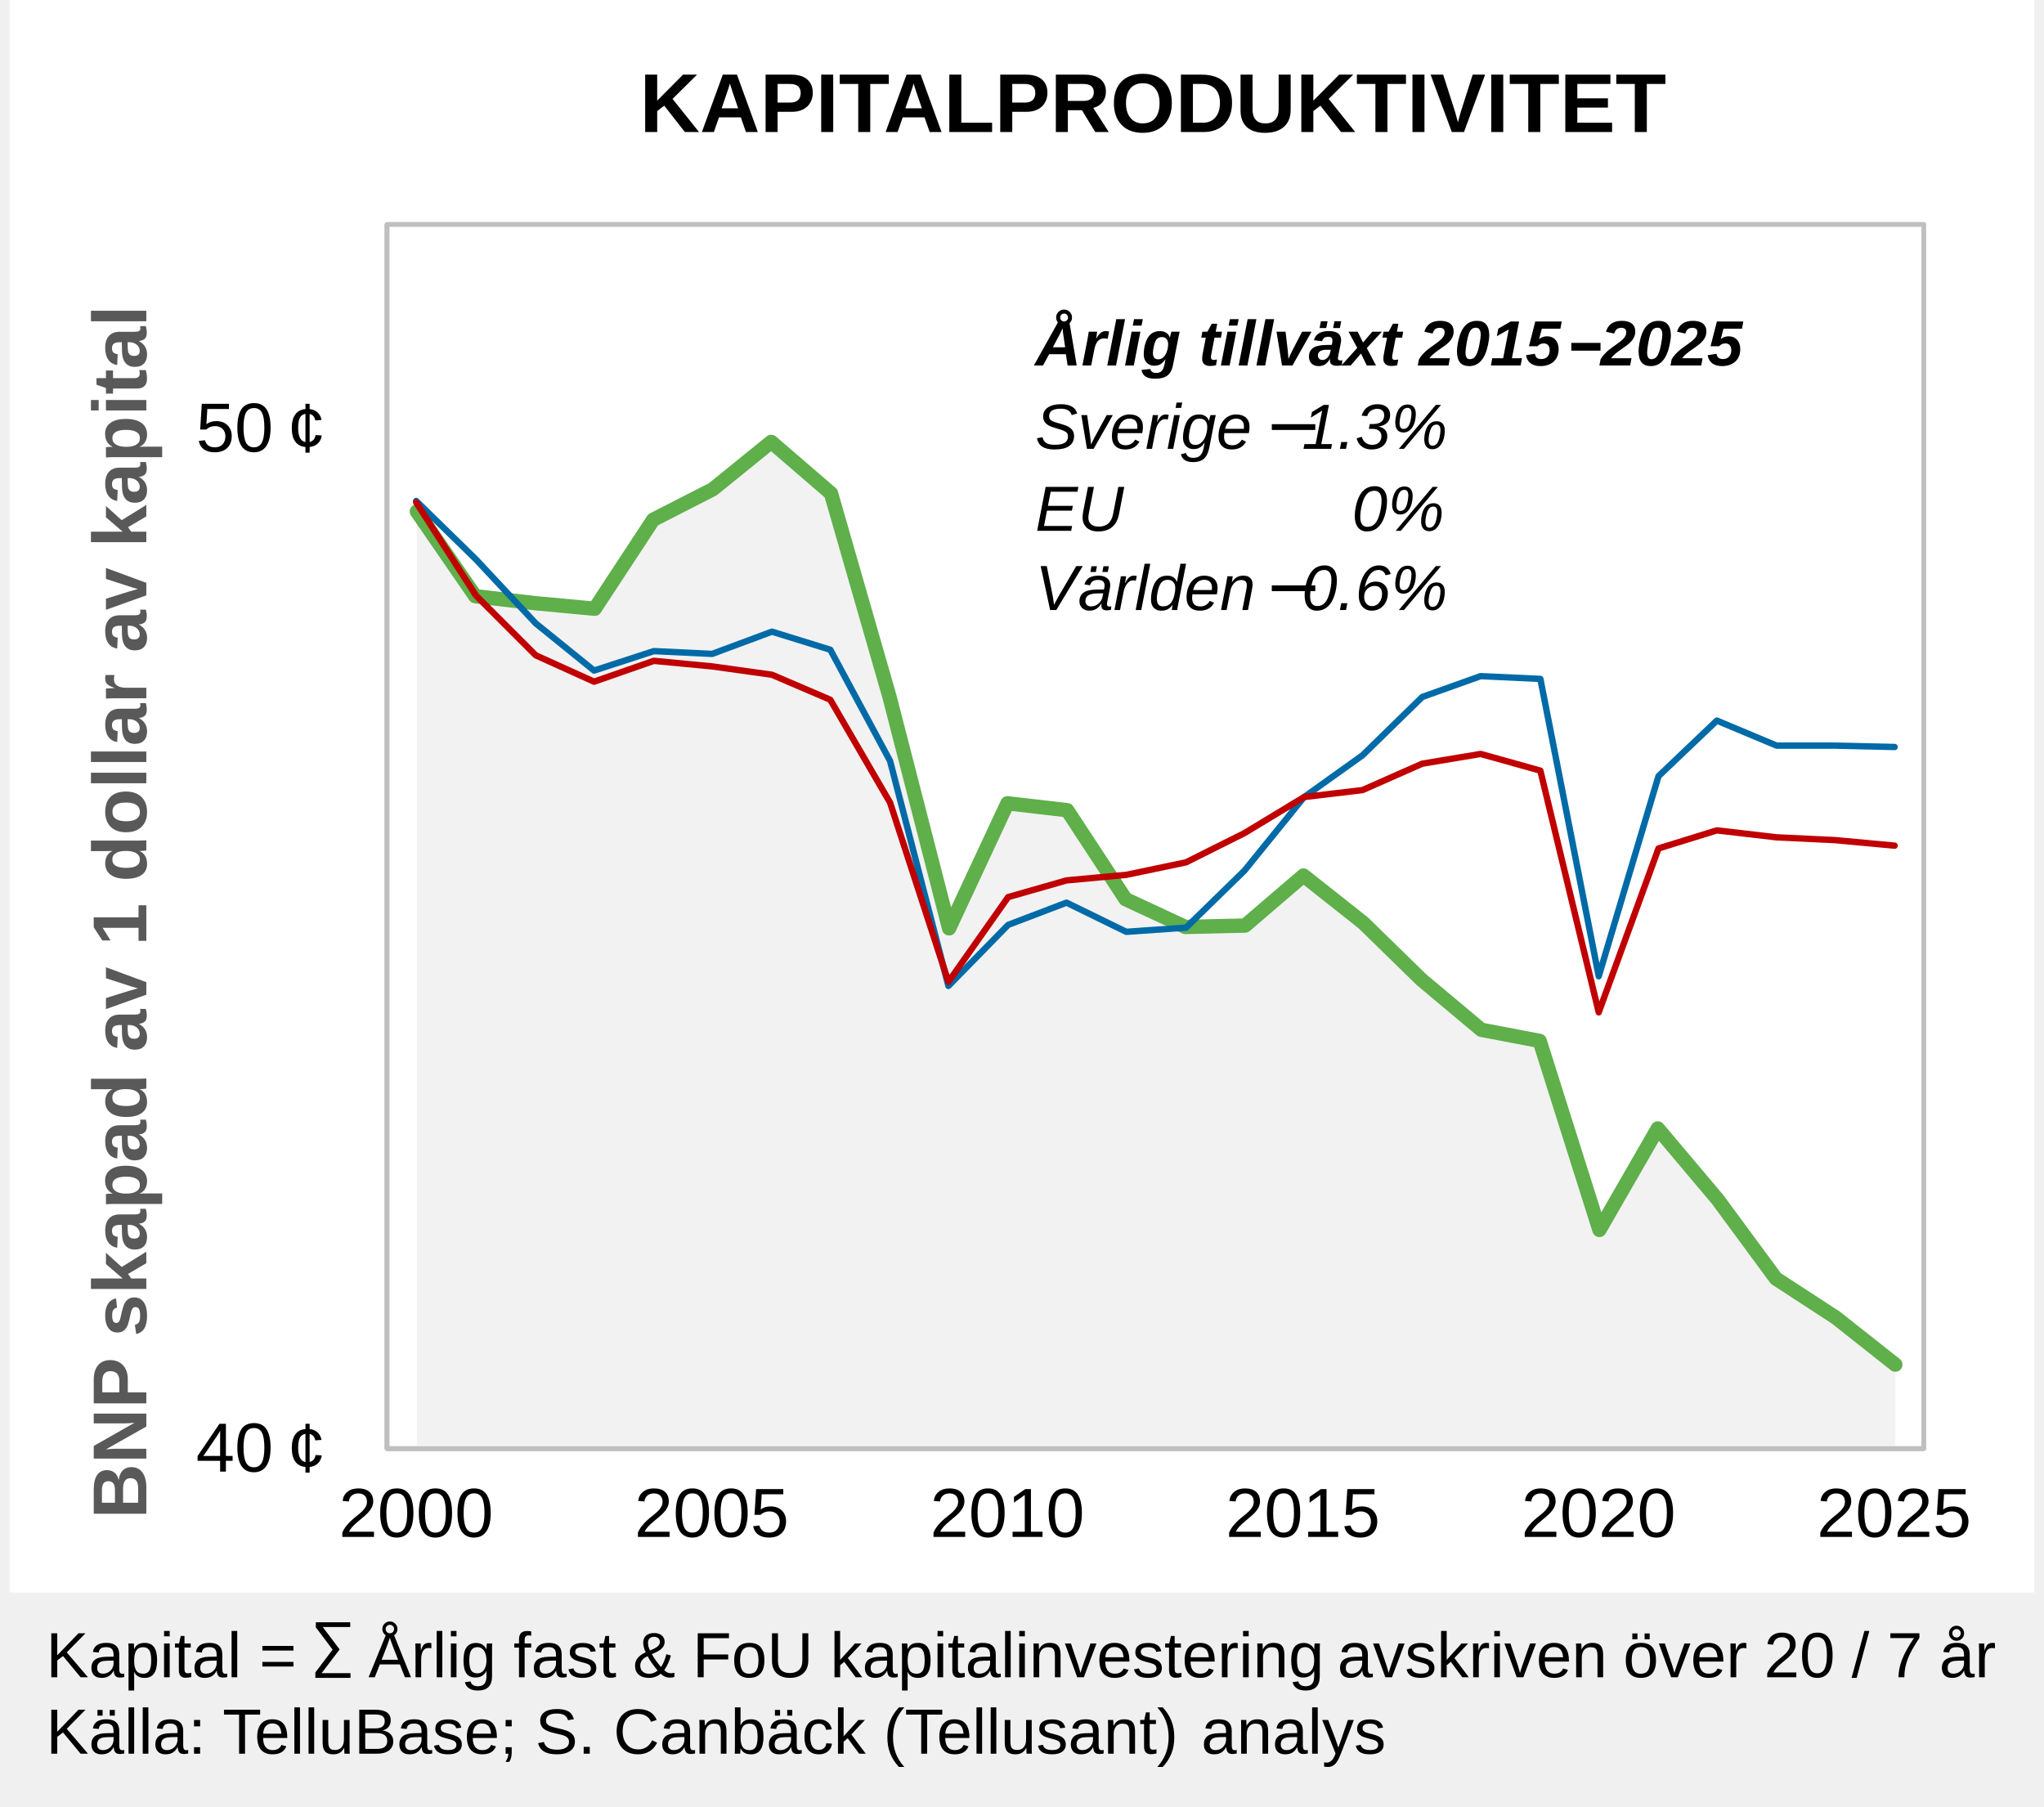
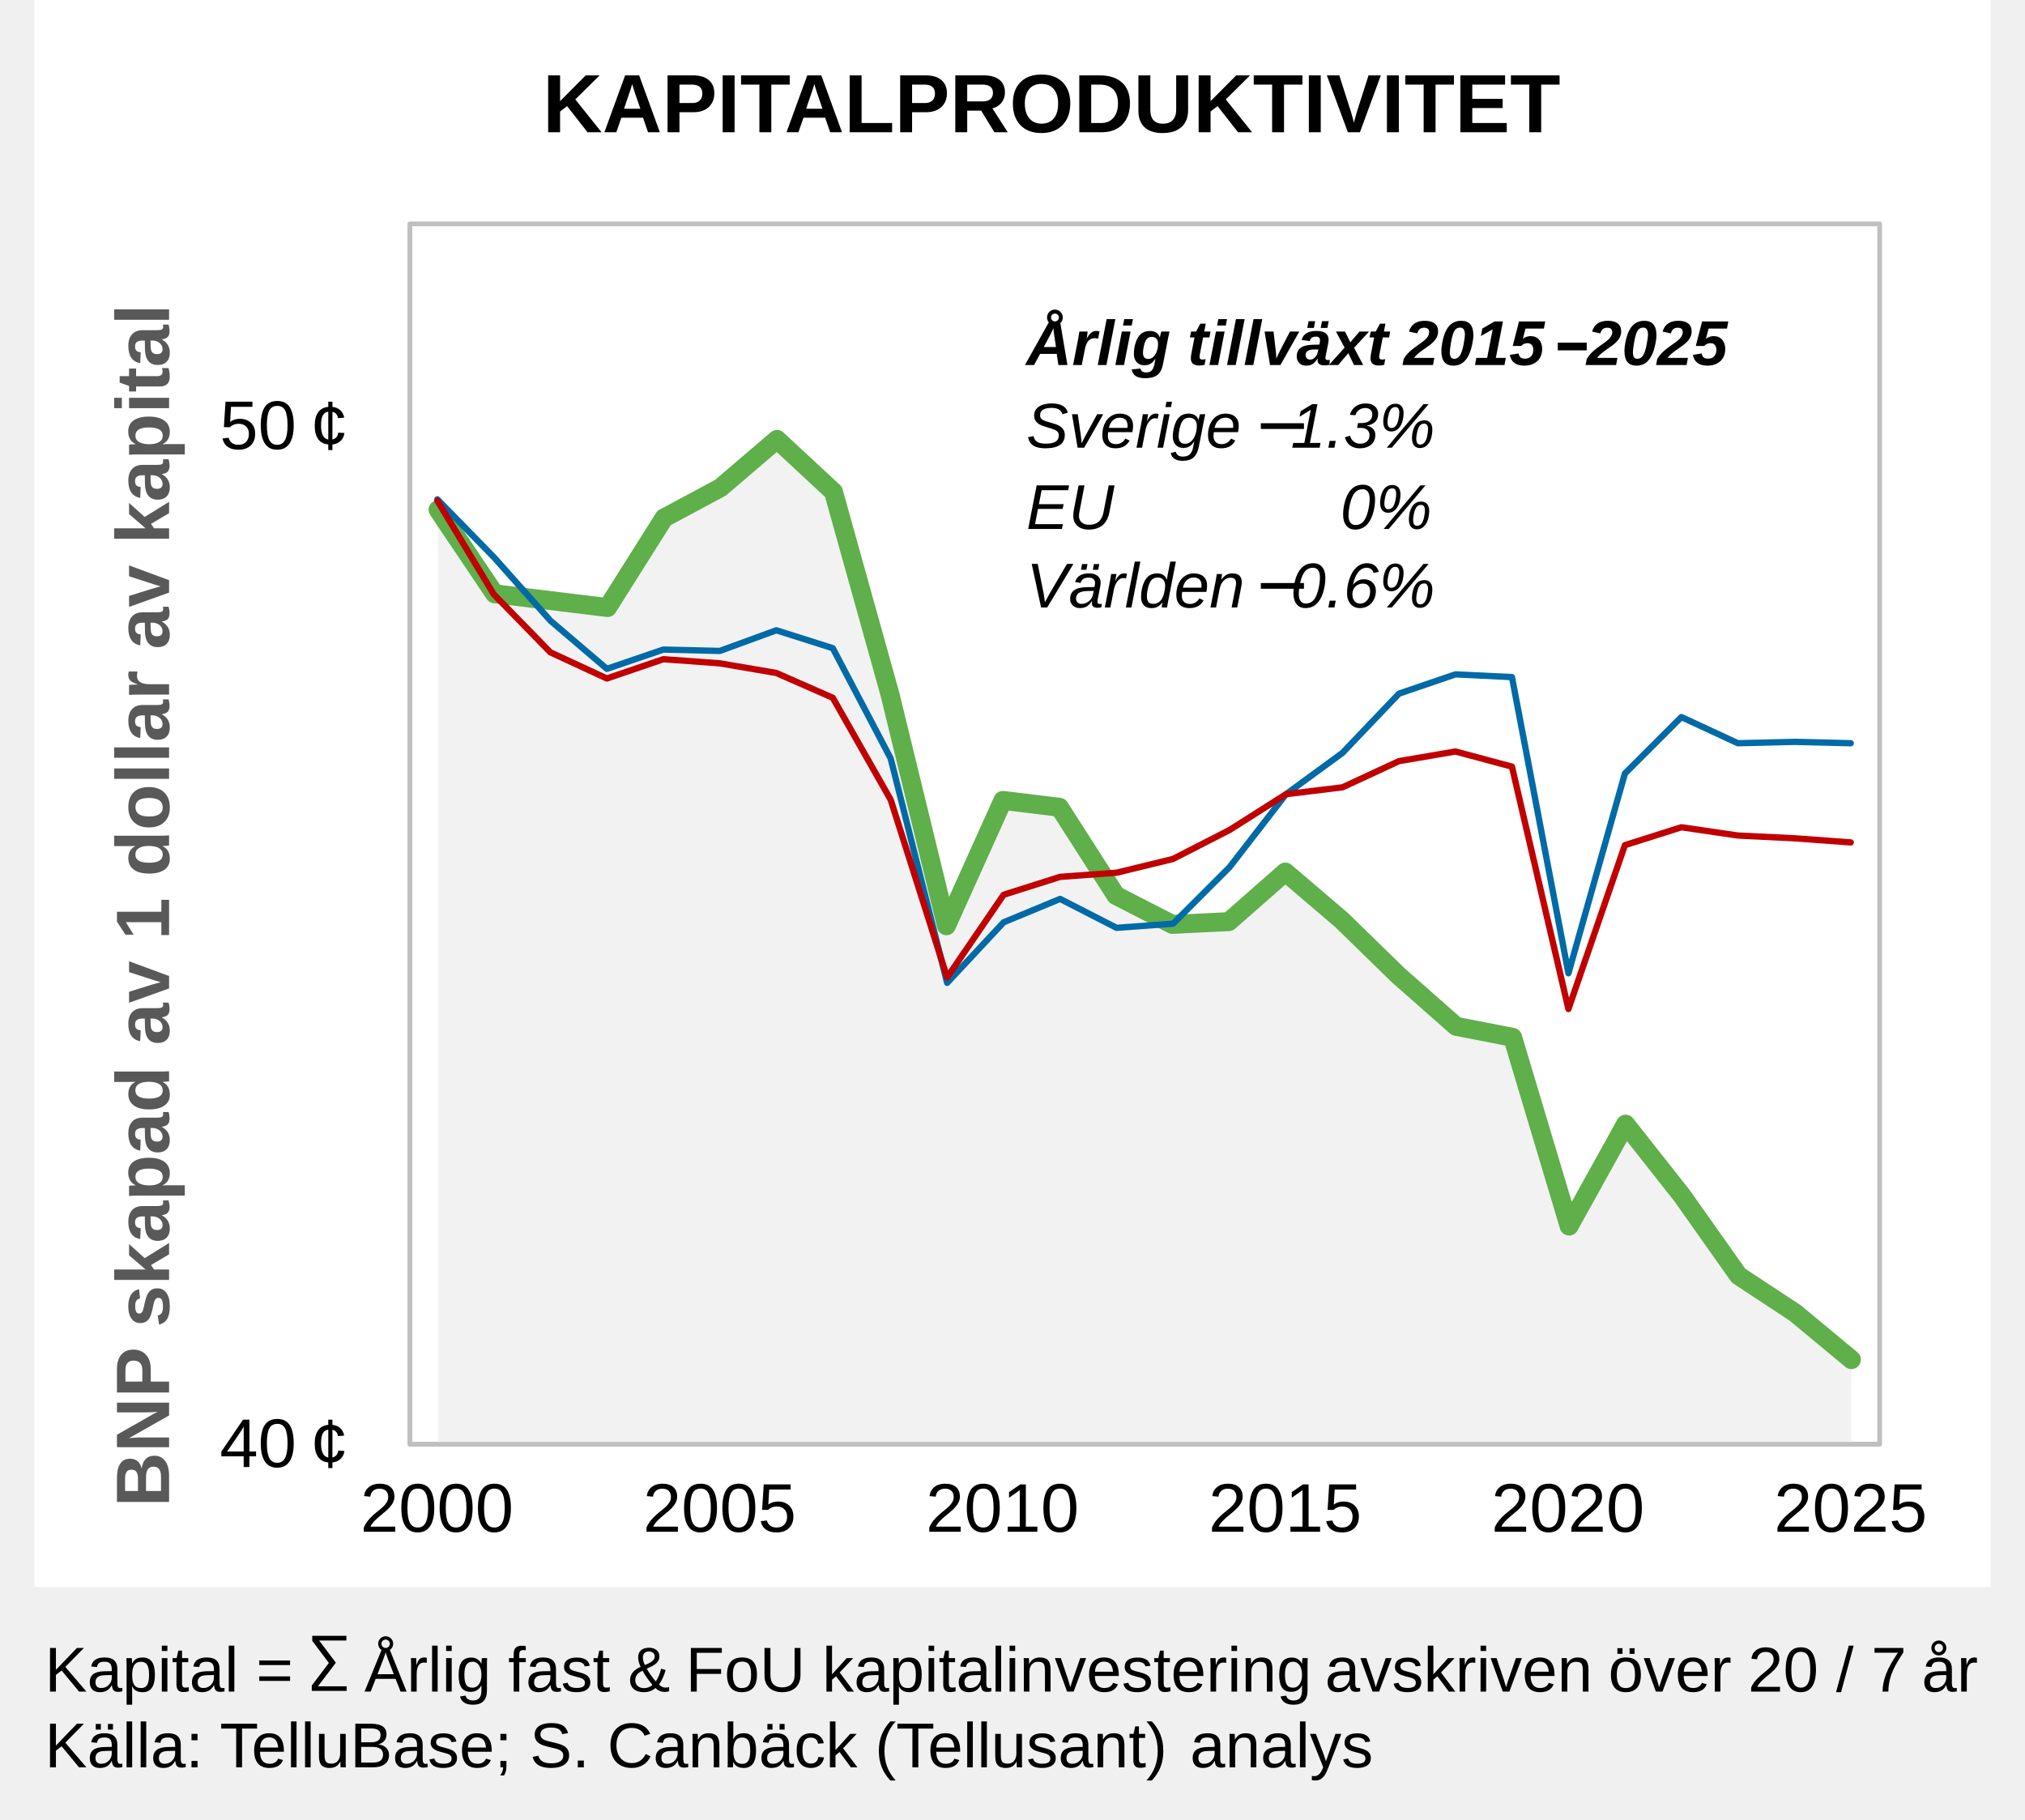
- <svg xmlns="http://www.w3.org/2000/svg" width="1471" height="1300" xml:space="preserve" overflow="hidden">
+ <svg xmlns="http://www.w3.org/2000/svg" width="1470" height="1321" xml:space="preserve" overflow="hidden">
  <defs>
    <clipPath id="clip0">
-       <rect x="498" y="1236" width="1471" height="1300" />
+       <rect x="748" y="1034" width="1470" height="1321" />
    </clipPath>
  </defs>
-   <g clip-path="url(#clip0)" transform="translate(-498 -1236)">
-     <text font-family="Arial,Arial_MSFontService,sans-serif" font-weight="400" font-size="46" transform="matrix(1 0 0 1 531.148 2443)">Kapital =</text>
-     <path d="M725.285 2403.42 750.049 2403.42 750.049 2406.83 730.27 2406.83 742.422 2422.96 729.429 2440.07 750.249 2440.07 750.249 2443.42 724.945 2443.42 724.945 2439.53 737.357 2423.13 725.285 2407.06Z" />
-     <text fill="#000000" fill-opacity="0" font-family="Arial,Arial_MSFontService,sans-serif" font-size="40" x="724.945" y="2438.42">∑ </text>
-     <text font-family="Arial,Arial_MSFontService,sans-serif" font-weight="400" font-size="46" transform="matrix(1 0 0 1 763.179 2443)">Årlig</text>
-     <text font-family="Arial,Arial_MSFontService,sans-serif" font-weight="400" font-size="46" transform="matrix(1 0 0 1 867.45 2443)">fast</text>
-     <text font-family="Arial,Arial_MSFontService,sans-serif" font-weight="400" font-size="46" transform="matrix(1 0 0 1 953.388 2443)">&amp; </text>
-     <text font-family="Arial,Arial_MSFontService,sans-serif" font-weight="400" font-size="46" transform="matrix(1 0 0 1 996.356 2443)">FoU</text>
-     <text font-family="Arial,Arial_MSFontService,sans-serif" font-weight="400" font-size="46" transform="matrix(1 0 0 1 1095.47 2443)">kapitalinvestering</text>
-     <text font-family="Arial,Arial_MSFontService,sans-serif" font-weight="400" font-size="46" transform="matrix(1 0 0 1 1460.42 2443)">avskriven</text>
-     <text font-family="Arial,Arial_MSFontService,sans-serif" font-weight="400" font-size="46" transform="matrix(1 0 0 1 1666.1 2443)">över</text>
-     <text font-family="Arial,Arial_MSFontService,sans-serif" font-weight="400" font-size="46" transform="matrix(1 0 0 1 1767.5 2443)">20 </text>
-     <text font-family="Arial,Arial_MSFontService,sans-serif" font-weight="400" font-size="46" transform="matrix(1 0 0 1 1830.52 2443)">/ 7 </text>
-     <text font-family="Arial,Arial_MSFontService,sans-serif" font-weight="400" font-size="46" transform="matrix(1 0 0 1 1893.54 2443)">år</text>
-     <text font-family="Arial,Arial_MSFontService,sans-serif" font-weight="400" font-size="46" transform="matrix(1 0 0 1 531.148 2498)">Källa: TelluBase; S. Canbäck (Tellusant) </text>
-     <text font-family="Arial,Arial_MSFontService,sans-serif" font-weight="400" font-size="46" transform="matrix(1 0 0 1 1362.45 2498)">analys</text>
-     <rect x="505" y="1236" width="1457" height="1146" fill="#FFFFFF" />
+   <g clip-path="url(#clip0)" transform="translate(-748 -1034)">
+     <rect x="773" y="1034" width="1420" height="1152" fill="#FFFFFF" />
    <g>
-       <rect x="776.5" y="1397.5" width="1106" height="881" stroke="#BFBFBF" stroke-width="3.438" stroke-linejoin="round" stroke-miterlimit="10" fill="none" />
+       <rect x="1045.5" y="1196.5" width="1067" height="886" stroke="#BFBFBF" stroke-width="3.438" stroke-linejoin="round" stroke-miterlimit="10" fill="none" />
    </g>
    <g>
-       <path d="M798 1604.05 840.028 1665.05 883.029 1670.05 926.03 1674.05 968.032 1610.05 1011.03 1588.05 1053.03 1554 1096.04 1591.05 1138.04 1737.06 1181.04 1904.06 1223.04 1814.06 1266.04 1819.06 1308.04 1883.06 1351.04 1903.06 1394.05 1902.06 1436.05 1866.06 1479.05 1900.06 1521.05 1941.06 1564.05 1977.06 1606.05 1985.07 1649.05 2121.07 1691.06 2048.07 1734.06 2099.07 1776.06 2156.07 1819.06 2184.07 1862 2218.07 1862 2279 1819.06 2279 1776.06 2279 1734.06 2279 1691.06 2279 1649.05 2279 1606.05 2279 1564.05 2279 1521.05 2279 1479.05 2279 1436.05 2279 1394.05 2279 1351.04 2279 1308.04 2279 1266.04 2279 1223.04 2279 1181.04 2279 1138.04 2279 1096.04 2279 1053.03 2279 1011.03 2279 968.032 2279 926.03 2279 883.029 2279 840.028 2279 798 2279Z" fill="#F2F2F2" />
+       <path d="M1066 1404.05 1107.04 1465.05 1148.04 1470.05 1189.04 1475.05 1230.04 1410.05 1271.04 1388.05 1312.04 1353 1353.04 1391.05 1394.05 1538.05 1435.05 1706.06 1476.05 1615.05 1517.05 1620.05 1558.05 1684.06 1599.05 1705.06 1640.05 1703.06 1681.06 1667.05 1722.06 1702.06 1763.06 1742.06 1805.06 1779.06 1846.06 1787.06 1887.06 1924.06 1928.06 1850.06 1969.06 1902.06 2010.07 1960.06 2051.07 1987.07 2092 2021.07 2092 2083 2051.07 2083 2010.07 2083 1969.06 2083 1928.06 2083 1887.06 2083 1846.06 2083 1805.06 2083 1763.06 2083 1722.06 2083 1681.06 2083 1640.05 2083 1599.05 2083 1558.05 2083 1517.05 2083 1476.05 2083 1435.05 2083 1394.05 2083 1353.04 2083 1312.04 2083 1271.04 2083 1230.04 2083 1189.04 2083 1148.04 2083 1107.04 2083 1066 2083Z" fill="#F2F2F2" />
    </g>
    <g>
-       <path d="M0 0 0 881" stroke="#BFBFBF" stroke-width="3.438" stroke-linejoin="round" stroke-miterlimit="10" fill="none" fill-rule="evenodd" transform="matrix(1 0 0 -1 776.5 2278.5)" />
+       <path d="M0 0 0 886" stroke="#BFBFBF" stroke-width="3.438" stroke-linejoin="round" stroke-miterlimit="10" fill="none" fill-rule="evenodd" transform="matrix(1 0 0 -1 1045.5 2082.5)" />
    </g>
    <g>
-       <path d="M776.5 2278.5 1882.5 2278.5" stroke="#BFBFBF" stroke-width="3.438" stroke-linejoin="round" stroke-miterlimit="10" fill="none" fill-rule="evenodd" />
+       <path d="M1045.5 2082.5 2112.5 2082.5" stroke="#BFBFBF" stroke-width="3.438" stroke-linejoin="round" stroke-miterlimit="10" fill="none" fill-rule="evenodd" />
    </g>
    <g>
-       <path d="M798 1604.05 840.028 1665.05 883.029 1670.05 926.03 1674.05 968.032 1610.05 1011.03 1588.05 1053.03 1554 1096.04 1591.05 1138.04 1737.06 1181.04 1904.06 1223.04 1814.06 1266.04 1819.06 1308.04 1883.06 1351.04 1903.06 1394.05 1902.06 1436.05 1866.06 1479.05 1900.06 1521.05 1941.06 1564.05 1977.06 1606.05 1985.07 1649.05 2121.07 1691.06 2048.07 1734.06 2099.07 1776.06 2156.07 1819.06 2184.07 1862 2218" stroke="#5FAF4A" stroke-width="10.312" stroke-linecap="round" stroke-linejoin="round" stroke-miterlimit="10" fill="none" />
+       <path d="M1066 1404.05 1107.04 1465.05 1148.04 1470.05 1189.04 1475.05 1230.04 1410.05 1271.04 1388.05 1312.04 1353 1353.04 1391.05 1394.05 1538.05 1435.05 1706.06 1476.05 1615.05 1517.05 1620.05 1558.05 1684.06 1599.05 1705.06 1640.05 1703.06 1681.06 1667.05 1722.06 1702.06 1763.06 1742.06 1805.06 1779.06 1846.06 1787.06 1887.06 1924.06 1928.06 1850.06 1969.06 1902.06 2010.07 1960.06 2051.07 1987.07 2092 2021" stroke="#5FAF4A" stroke-width="13.75" stroke-linecap="round" stroke-linejoin="round" stroke-miterlimit="10" fill="none" />
    </g>
    <g>
-       <path d="M797.5 1596.5 840.528 1638.55 883.529 1684.56 925.531 1718.56 968.532 1704.56 1010.53 1706.56 1053.53 1690.56 1095.54 1703.56 1138.54 1783.56 1180.54 1945.5 1223.54 1901.56 1265.54 1885.56 1308.54 1906.56 1351.54 1903.56 1393.55 1862.56 1436.55 1809.56 1478.55 1779.56 1521.55 1737.56 1563.55 1722.56 1606.55 1724.56 1648.55 1938.56 1691.56 1794.56 1733.56 1754.56 1776.56 1772.56 1818.56 1772.56 1861.5 1773.56" stroke="#006AA7" stroke-width="4.583" stroke-linecap="round" stroke-linejoin="round" stroke-miterlimit="10" fill="none" />
+       <path d="M1065.5 1396.5 1106.54 1438.55 1147.54 1484.55 1188.54 1519.55 1229.54 1505.55 1270.54 1506.55 1311.54 1491.55 1352.54 1504.55 1394.55 1584.55 1435.55 1747.5 1476.55 1703.56 1517.55 1686.56 1558.55 1707.56 1599.55 1704.56 1640.55 1663.55 1681.56 1610.55 1722.56 1580.55 1763.56 1537.55 1804.56 1523.55 1845.56 1525.55 1886.56 1740.56 1927.56 1595.55 1968.56 1554.55 2009.57 1573.55 2050.57 1572.55 2091.5 1573.55" stroke="#006AA7" stroke-width="4.583" stroke-linecap="round" stroke-linejoin="round" stroke-miterlimit="10" fill="none" />
    </g>
    <g>
-       <path d="M797.5 1597.5 840.528 1664.55 883.529 1707.56 925.531 1726.56 968.532 1711.56 1010.53 1715.56 1053.53 1721.56 1095.54 1739.56 1138.54 1813.56 1180.54 1942.56 1223.54 1881.56 1265.54 1869.56 1308.54 1865.56 1351.54 1856.56 1393.55 1835.56 1436.55 1809.56 1478.55 1804.56 1521.55 1785.56 1563.55 1778.56 1606.55 1790.56 1648.55 1964.5 1691.56 1846.56 1733.56 1833.56 1776.56 1838.56 1818.56 1840.56 1861.5 1844.56" stroke="#C00000" stroke-width="4.583" stroke-linecap="round" stroke-linejoin="round" stroke-miterlimit="10" fill="none" />
+       <path d="M1065.5 1397.5 1106.54 1465.55 1147.54 1507.55 1188.54 1526.55 1229.54 1512.55 1270.54 1515.55 1311.54 1522.55 1352.54 1540.55 1394.55 1614.55 1435.55 1743.56 1476.55 1683.56 1517.55 1670.56 1558.55 1667.55 1599.55 1657.55 1640.55 1636.55 1681.56 1610.55 1722.56 1605.55 1763.56 1586.55 1804.56 1579.55 1845.56 1590.55 1886.56 1766.5 1927.56 1647.55 1968.56 1634.55 2009.57 1640.55 2050.57 1642.55 2091.5 1645.55" stroke="#C00000" stroke-width="4.583" stroke-linecap="round" stroke-linejoin="round" stroke-miterlimit="10" fill="none" />
    </g>
    <g>
-       <text font-family="Arial,Arial_MSFontService,sans-serif" font-weight="400" font-size="50" transform="matrix(1 0 0 1 639.059 2295)">40 ¢</text>
+       <text font-family="Arial,Arial_MSFontService,sans-serif" font-weight="400" font-size="50" transform="matrix(1 0 0 1 907.54 2099)">40 ¢</text>
    </g>
    <g>
-       <text font-family="Arial,Arial_MSFontService,sans-serif" font-weight="400" font-size="50" transform="matrix(1 0 0 1 639.059 1561)">50 ¢</text>
+       <text font-family="Arial,Arial_MSFontService,sans-serif" font-weight="400" font-size="50" transform="matrix(1 0 0 1 907.54 1360)">50 ¢</text>
    </g>
    <g>
-       <text font-family="Arial,Arial_MSFontService,sans-serif" font-weight="400" font-size="50" transform="matrix(1 0 0 1 741.847 2342)">2000</text>
+       <text font-family="Arial,Arial_MSFontService,sans-serif" font-weight="400" font-size="50" transform="matrix(1 0 0 1 1009.58 2146)">2000</text>
    </g>
    <g>
-       <text font-family="Arial,Arial_MSFontService,sans-serif" font-weight="400" font-size="50" transform="matrix(1 0 0 1 954.578 2342)">2005</text>
+       <text font-family="Arial,Arial_MSFontService,sans-serif" font-weight="400" font-size="50" transform="matrix(1 0 0 1 1214.82 2146)">2005</text>
    </g>
    <g>
-       <text font-family="Arial,Arial_MSFontService,sans-serif" font-weight="400" font-size="50" transform="matrix(1 0 0 1 1167.31 2342)">2010</text>
+       <text font-family="Arial,Arial_MSFontService,sans-serif" font-weight="400" font-size="50" transform="matrix(1 0 0 1 1420.07 2146)">2010</text>
    </g>
    <g>
-       <text font-family="Arial,Arial_MSFontService,sans-serif" font-weight="400" font-size="50" transform="matrix(1 0 0 1 1380.04 2342)">2015</text>
+       <text font-family="Arial,Arial_MSFontService,sans-serif" font-weight="400" font-size="50" transform="matrix(1 0 0 1 1625.31 2146)">2015</text>
    </g>
    <g>
-       <text font-family="Arial,Arial_MSFontService,sans-serif" font-weight="400" font-size="50" transform="matrix(1 0 0 1 1592.77 2342)">2020</text>
+       <text font-family="Arial,Arial_MSFontService,sans-serif" font-weight="400" font-size="50" transform="matrix(1 0 0 1 1830.56 2146)">2020</text>
    </g>
    <g>
-       <text font-family="Arial,Arial_MSFontService,sans-serif" font-weight="400" font-size="50" transform="matrix(1 0 0 1 1805.5 2342)">2025</text>
+       <text font-family="Arial,Arial_MSFontService,sans-serif" font-weight="400" font-size="50" transform="matrix(1 0 0 1 2035.8 2146)">2025</text>
    </g>
    <g>
-       <text fill="#595959" font-family="Arial,Arial_MSFontService,sans-serif" font-weight="700" font-size="55" transform="matrix(6.12323e-17 -1 1 6.12323e-17 603.306 2329)">BNP </text>
+       <text fill="#595959" font-family="Arial,Arial_MSFontService,sans-serif" font-weight="700" font-size="55" transform="matrix(6.12323e-17 -1 1 6.12323e-17 870.746 2128)">BNP skapad av 1 dollar av kapital</text>
    </g>
    <g>
-       <text fill="#595959" font-family="Arial,Arial_MSFontService,sans-serif" font-weight="700" font-size="55" transform="matrix(6.12323e-17 -1 1 6.12323e-17 603.306 2198)">skapad</text>
+       <text font-family="Arial,Arial_MSFontService,sans-serif" font-weight="700" font-size="60" transform="matrix(1 0 0 1 1141.92 1130)">KAPITALPRODUKTIVITET</text>
    </g>
-     <g>
-       <text fill="#595959" font-family="Arial,Arial_MSFontService,sans-serif" font-weight="700" font-size="55" transform="matrix(6.12323e-17 -1 1 6.12323e-17 603.306 1993)">av 1 dollar av </text>
-     </g>
-     <g>
-       <text fill="#595959" font-family="Arial,Arial_MSFontService,sans-serif" font-weight="700" font-size="55" transform="matrix(6.12323e-17 -1 1 6.12323e-17 603.306 1630)">kapital</text>
-     </g>
-     <g>
-       <text font-family="Arial,Arial_MSFontService,sans-serif" font-weight="700" font-size="60" transform="matrix(1 0 0 1 958.299 1331)">KAPITALPRODUKTIVITET</text>
-     </g>
-     <text font-family="Arial,Arial_MSFontService,sans-serif" font-style="italic" font-weight="700" font-size="46" transform="matrix(1 0 0 1 1242.98 1499)">Årlig tillväxt 2015 </text>
-     <text font-family="Aptos,Aptos_MSFontService,sans-serif" font-weight="700" font-size="50" transform="matrix(1 0 0 1 1626.84 1499)">–</text>
-     <text font-family="Arial,Arial_MSFontService,sans-serif" font-style="italic" font-weight="700" font-size="46" transform="matrix(1 0 0 1 1649.75 1499)">2025</text>
-     <text font-family="Arial,Arial_MSFontService,sans-serif" font-style="italic" font-weight="400" font-size="46" transform="matrix(1 0 0 1 1242.98 1559)">Sverige</text>
-     <text font-family="Aptos,Aptos_MSFontService,sans-serif" font-style="italic" font-weight="400" font-size="50" transform="matrix(1 0 0 1 1407.98 1559)">−</text>
-     <text font-family="Arial,Arial_MSFontService,sans-serif" font-style="italic" font-weight="400" font-size="46" transform="matrix(1 0 0 1 1434.91 1559)">1.3%</text>
-     <text font-family="Arial,Arial_MSFontService,sans-serif" font-style="italic" font-weight="400" font-size="46" transform="matrix(1 0 0 1 1242.98 1618)">EU</text>
-     <text font-family="Arial,Arial_MSFontService,sans-serif" font-style="italic" font-weight="400" font-size="46" transform="matrix(1 0 0 1 1471 1618)">0%</text>
-     <text font-family="Arial,Arial_MSFontService,sans-serif" font-style="italic" font-weight="400" font-size="46" transform="matrix(1 0 0 1 1242.98 1675)">Världen</text>
-     <text font-family="Aptos,Aptos_MSFontService,sans-serif" font-style="italic" font-weight="400" font-size="50" transform="matrix(1 0 0 1 1407.98 1675)">−</text>
-     <text font-family="Arial,Arial_MSFontService,sans-serif" font-style="italic" font-weight="400" font-size="46" transform="matrix(1 0 0 1 1434.91 1675)">0.6%</text>
+     <text font-family="Arial,Arial_MSFontService,sans-serif" font-style="italic" font-weight="700" font-size="46" transform="matrix(1 0 0 1 1492.98 1299)">Årlig</text>
+     <text font-family="Arial,Arial_MSFontService,sans-serif" font-style="italic" font-weight="700" font-size="46" transform="matrix(1 0 0 1 1609.86 1299)">tillväxt</text>
+     <text font-family="Arial,Arial_MSFontService,sans-serif" font-style="italic" font-weight="700" font-size="46" transform="matrix(1 0 0 1 1766.84 1299)">2015 </text>
+     <text font-family="Aptos,Aptos_MSFontService,sans-serif" font-weight="700" font-size="50" transform="matrix(1 0 0 1 1876.84 1299)">–</text>
+     <text font-family="Arial,Arial_MSFontService,sans-serif" font-style="italic" font-weight="700" font-size="46" transform="matrix(1 0 0 1 1899.75 1299)">2025</text>
+     <text font-family="Arial,Arial_MSFontService,sans-serif" font-style="italic" font-weight="400" font-size="46" transform="matrix(1 0 0 1 1492.98 1359)">Sverige</text>
+     <text font-family="Aptos,Aptos_MSFontService,sans-serif" font-style="italic" font-weight="400" font-size="50" transform="matrix(1 0 0 1 1657.98 1359)">−</text>
+     <text font-family="Arial,Arial_MSFontService,sans-serif" font-style="italic" font-weight="400" font-size="46" transform="matrix(1 0 0 1 1684.91 1359)">1.3%</text>
+     <text font-family="Arial,Arial_MSFontService,sans-serif" font-style="italic" font-weight="400" font-size="46" transform="matrix(1 0 0 1 1492.98 1418)">EU</text>
+     <text font-family="Arial,Arial_MSFontService,sans-serif" font-style="italic" font-weight="400" font-size="46" transform="matrix(1 0 0 1 1721 1418)">0%</text>
+     <text font-family="Arial,Arial_MSFontService,sans-serif" font-style="italic" font-weight="400" font-size="46" transform="matrix(1 0 0 1 1492.98 1475)">Världen</text>
+     <text font-family="Aptos,Aptos_MSFontService,sans-serif" font-style="italic" font-weight="400" font-size="50" transform="matrix(1 0 0 1 1657.98 1475)">−</text>
+     <text font-family="Arial,Arial_MSFontService,sans-serif" font-style="italic" font-weight="400" font-size="46" transform="matrix(1 0 0 1 1684.91 1475)">0.6%</text>
+     <text font-family="Arial,Arial_MSFontService,sans-serif" font-weight="400" font-size="46" transform="matrix(1 0 0 1 780.531 2262)">Kapital =</text>
+     <path d="M974.668 2221.51 999.433 2221.51 999.433 2224.92 979.653 2224.92 991.805 2241.05 978.812 2258.16 999.633 2258.16 999.633 2261.51 974.328 2261.51 974.328 2257.62 986.74 2241.22 974.668 2225.15Z" />
+     <text fill="#000000" fill-opacity="0" font-family="Arial,Arial_MSFontService,sans-serif" font-size="40" x="974.328" y="2256.51">∑ </text>
+     <text font-family="Arial,Arial_MSFontService,sans-serif" font-weight="400" font-size="46" transform="matrix(1 0 0 1 1012.56 2262)">Årlig</text>
+     <text font-family="Arial,Arial_MSFontService,sans-serif" font-weight="400" font-size="46" transform="matrix(1 0 0 1 1116.83 2262)">fast &amp; </text>
+     <text font-family="Arial,Arial_MSFontService,sans-serif" font-weight="400" font-size="46" transform="matrix(1 0 0 1 1245.74 2262)">FoU</text>
+     <text font-family="Arial,Arial_MSFontService,sans-serif" font-weight="400" font-size="46" transform="matrix(1 0 0 1 1344.85 2262)">kapitalinvestering</text>
+     <text font-family="Arial,Arial_MSFontService,sans-serif" font-weight="400" font-size="46" transform="matrix(1 0 0 1 1709.8 2262)">avskriven</text>
+     <text font-family="Arial,Arial_MSFontService,sans-serif" font-weight="400" font-size="46" transform="matrix(1 0 0 1 1915.48 2262)">över</text>
+     <text font-family="Arial,Arial_MSFontService,sans-serif" font-weight="400" font-size="46" transform="matrix(1 0 0 1 2016.89 2262)">20 / 7 </text>
+     <text font-family="Arial,Arial_MSFontService,sans-serif" font-weight="400" font-size="46" transform="matrix(1 0 0 1 2142.93 2262)">år</text>
+     <text font-family="Arial,Arial_MSFontService,sans-serif" font-weight="400" font-size="46" transform="matrix(1 0 0 1 780.531 2317)">Källa: TelluBase; S. Canbäck (Tellusant) </text>
+     <text font-family="Arial,Arial_MSFontService,sans-serif" font-weight="400" font-size="46" transform="matrix(1 0 0 1 1611.83 2317)">analys</text>
  </g>
</svg>
